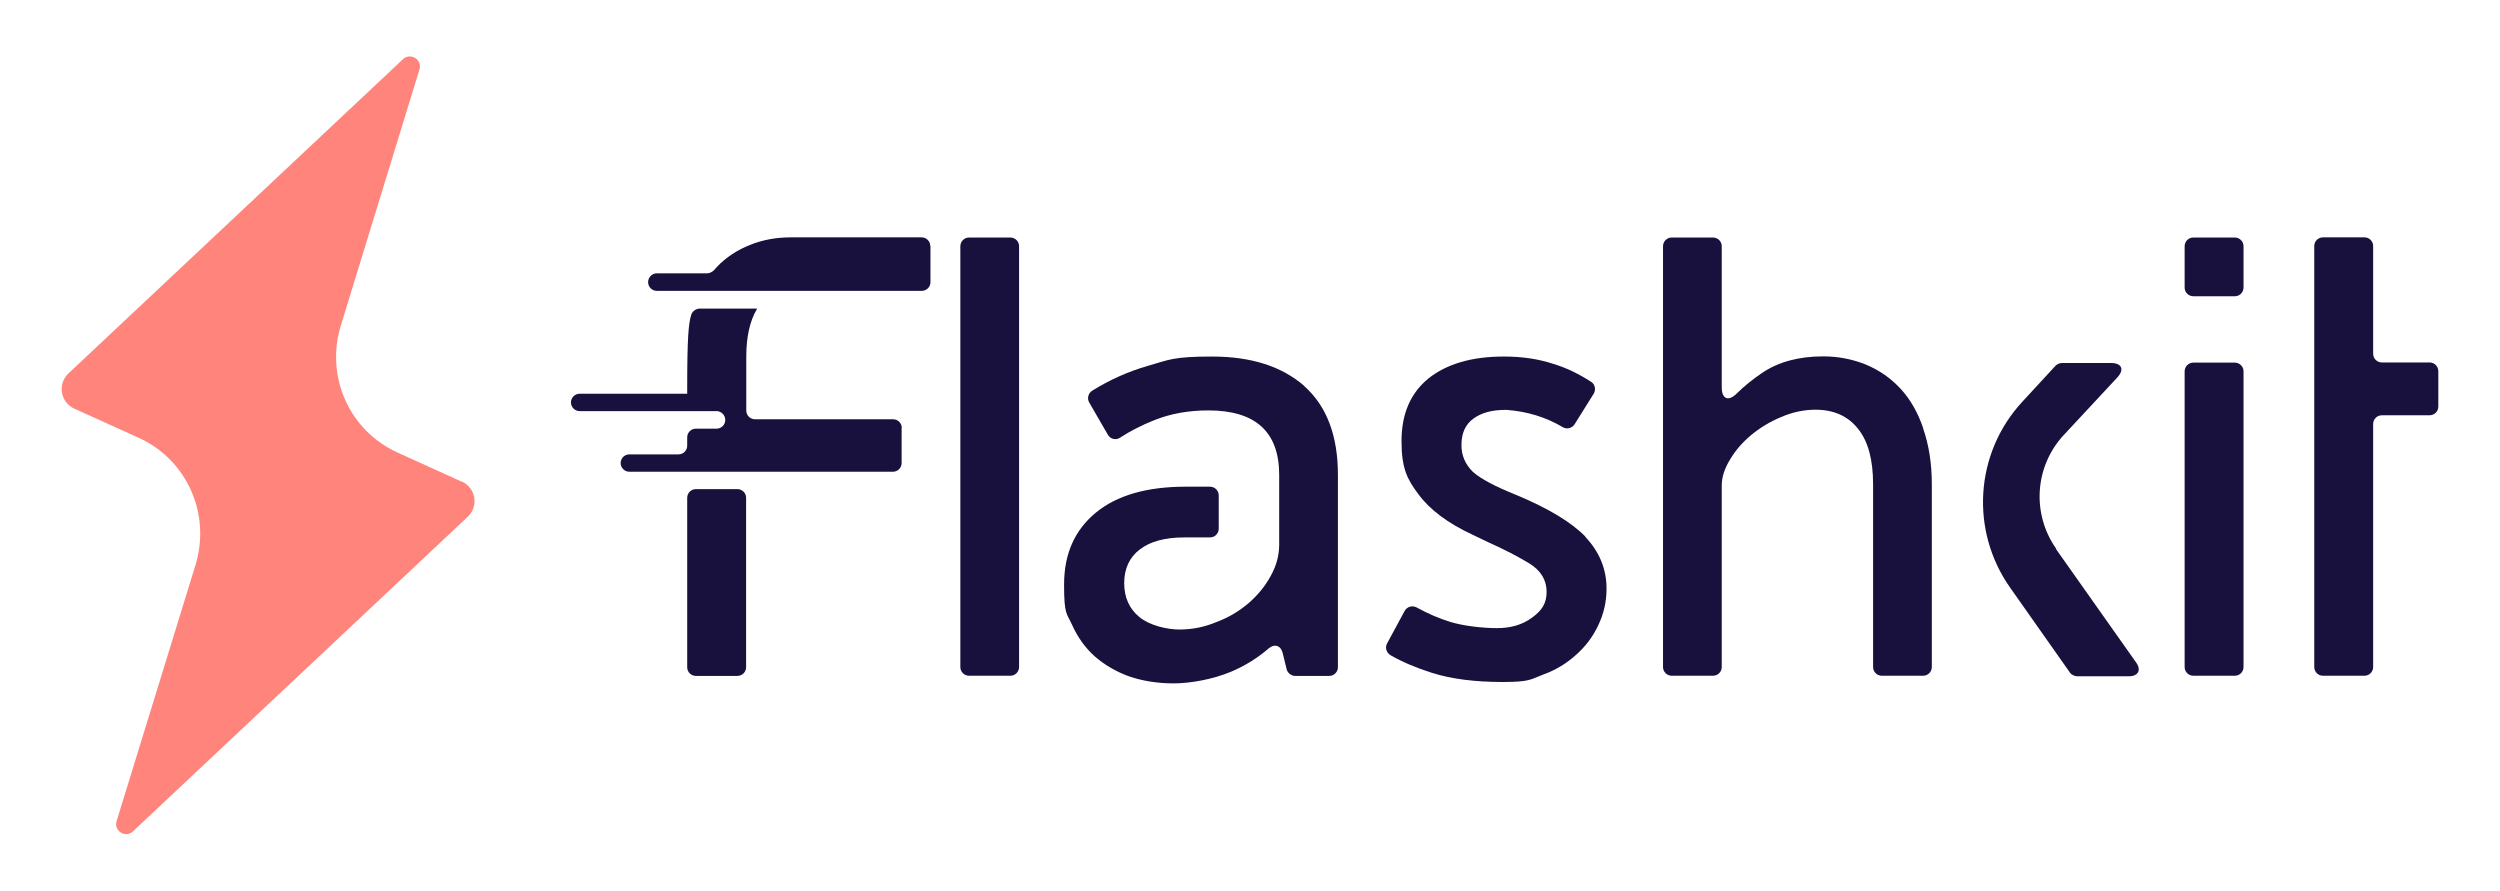
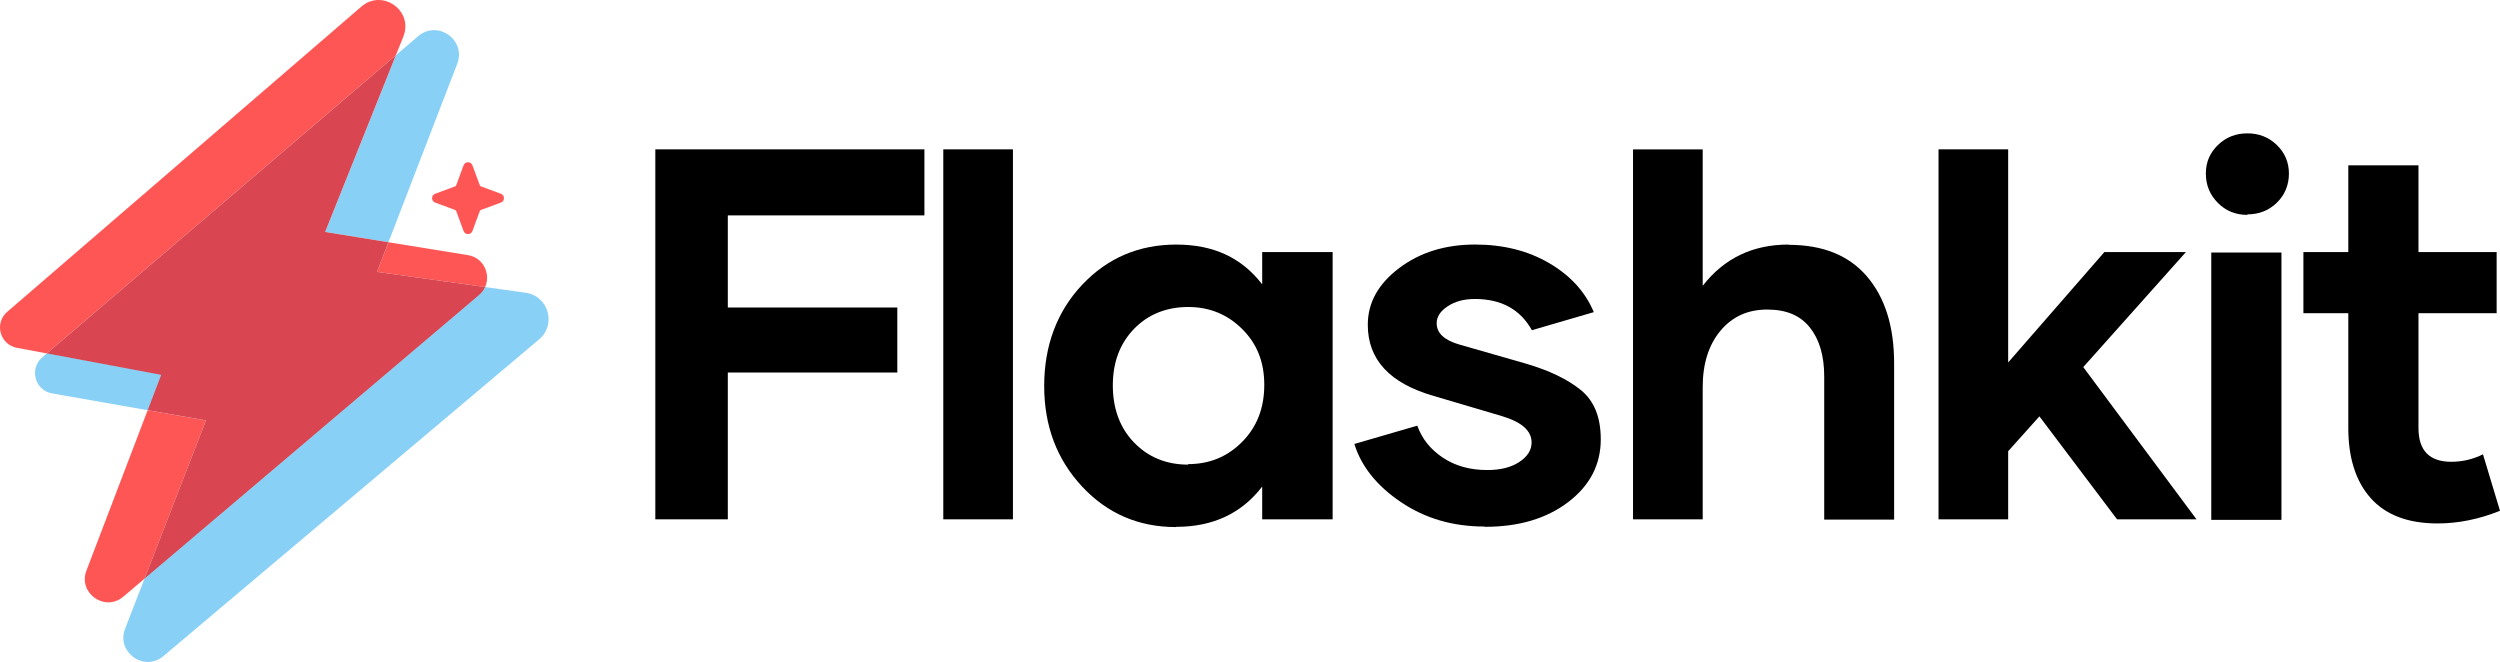
- <svg xmlns="http://www.w3.org/2000/svg" id="Layer_1" data-name="Layer 1" version="1.1" viewBox="0 0 1438.8 512.6">
+ <svg xmlns="http://www.w3.org/2000/svg" viewBox="0 0 1511.2 400.14">
  <defs>
    <style>
      .cls-1 {
-         fill: #ff847c;
-       }
- 
-       .cls-1, .cls-2 {
-         stroke-width: 0px;
+         isolation: isolate;
      }

      .cls-2 {
-         fill: #18103d;
+         fill: #d94652;
+       }
+ 
+       .cls-3 {
+         mix-blend-mode: multiply;
+       }
+ 
+       .cls-3, .cls-4 {
+         fill: #89d0f7;
+       }
+ 
+       .cls-5 {
+         fill: #fe5655;
      }
    </style>
  </defs>
-   <path class="cls-1" d="M265.7,277.2l-37-16.8c-27.7-12.6-41.6-43.8-32.5-73.2l45.2-147.2c1.8-5.7-5.2-10-9.5-5.9L39.4,214.9c-6.4,6-4.7,16.6,3.4,20.3l37.1,16.8c27.7,12.6,41.6,43.8,32.6,73.2l-45.4,147.4c-1.7,5.6,5.1,9.9,9.4,5.9l192.7-181.1c6.4-6,4.7-16.6-3.4-20.3Z" />
-   <path class="cls-2" d="M552.7,141.7v242.2c0,2.8,2.3,5,5,5h23.8c2.8,0,5-2.3,5-5v-242.2c0-2.8-2.3-5-5-5h-23.8c-2.8,0-5,2.3-5,5Z" />
-   <path class="cls-2" d="M750.6,222.1c-13-11.3-30.6-16.9-53-16.9s-24.6,1.8-37.1,5.4c-11.1,3.2-21.7,7.9-32,14.3-2.2,1.4-3,4.5-1.6,6.8l10.7,18.5c1.4,2.5,4.6,3.3,7,1.7,5.8-3.8,12.3-7.1,19.5-10,9.4-3.8,19.8-5.7,31.4-5.7,27.1,0,40.7,12.4,40.7,37.1v40c0,6.3-1.6,12.3-4.9,18.2-3.2,5.9-7.5,11.1-12.8,15.7-5.3,4.5-11.4,8.2-18.4,10.8-6.9,2.9-14,4.3-21.3,4.3s-17.3-2.4-23.1-7.2c-5.8-4.8-8.7-11.3-8.7-19.5s3-14.9,9-19.4c6-4.6,14.5-6.9,25.6-6.9h14.8c2.8,0,5-2.3,5-5v-19.2c0-2.8-2.3-5-5-5h-14.1c-22.3,0-39.6,5-51.7,15-12.1,10-18.2,23.7-18.2,41.3s1.5,16.4,4.7,23.4c3.1,6.9,7.4,13,13,18,5.5,4.8,12.1,8.7,19.8,11.5,7.7,2.6,16.2,4,25.6,4s22.6-2.3,33.2-6.8c7.8-3.3,14.9-7.7,21.3-13.2,3.4-3,7.1-1.9,8.2,2.5l2.3,9.4c.5,2.1,2.7,3.8,4.9,3.8h19.6c2.8,0,5-2.3,5-5v-110.7c0-22.6-6.5-39.7-19.5-51.2Z" />
-   <path class="cls-2" d="M912.5,308.9c-8.2-8.4-21.5-16.4-40-24.1-12-4.8-20.3-9.2-24.9-13.3-4.3-4.3-6.5-9.4-6.5-15.1v-.4c0-6.7,2.3-11.8,6.9-15.1,4.5-3.3,10.6-5,18.4-5s.5,0,.7,0c11.9.9,22.7,4.2,32.4,10,2.3,1.3,5.3.5,6.7-1.7l11-17.6c1.4-2.3.8-5.4-1.4-6.8-7.1-4.6-14.3-8.1-21.6-10.3-8.7-2.9-18.1-4.3-28.5-4.3h-.3c-18.3,0-32.7,4.2-43.3,12.6-10.3,8.4-15.5,20.4-15.5,36s3.2,22,9.7,30.6c6.5,8.9,16.9,16.7,31.3,23.4l9,4.3c9.1,4.1,17.1,8.2,23.8,12.3,6.5,4.1,9.7,9.5,9.7,16.2s-2.7,10.7-8.3,14.8c-5.5,4.1-12.2,6.1-20.2,6.1s-19.3-1.2-27-3.6c-6.3-1.9-12.7-4.7-19.3-8.3-2.5-1.3-5.5-.5-6.9,2l-10.1,18.7c-1.3,2.4-.4,5.4,2,6.8,6.8,3.9,14.8,7.3,24,10.2,11.2,3.5,24.7,5.2,40.5,5.2s16-1.5,23.4-4.3c7.2-2.6,13.4-6.4,18.7-11.2,5.5-4.8,9.9-10.6,13-17.3,3.1-6.5,4.7-13.5,4.7-20.9,0-11.3-4.1-21.3-12.3-29.9Z" />
-   <path class="cls-2" d="M1106.9,246.6c-3.1-9.2-7.5-16.8-13.1-22.9-5.7-6.1-12.3-10.7-20-13.9-7.7-3.1-15.9-4.7-24.5-4.7-13.9,0-25.6,3.1-35,9.4-5.6,3.8-10.6,7.8-14.9,12.1-4.7,4.6-8.5,3-8.5-3.6v-81.3c0-2.8-2.3-5-5-5h-23.8c-2.8,0-5,2.3-5,5v242.2c0,2.8,2.3,5,5,5h23.8c2.8,0,5-2.3,5-5v-104.5c0-4.8,1.6-9.7,4.7-14.8,3.1-5.3,7.2-10,12.2-14.2,5.1-4.2,10.8-7.7,17.3-10.4,6.5-2.8,13.1-4.2,19.8-4.2,10.4,0,18.5,3.6,24.3,10.8,5.9,7.2,8.8,17.9,8.8,32.1v105.2c0,2.8,2.3,5,5,5h23.8c2.8,0,5-2.3,5-5v-105.2c0-12-1.7-22.7-5-32.1Z" />
-   <path class="cls-2" d="M1183.3,315.7c-14.1-20.1-12.3-47.3,4.4-65.3l30.8-33.1c4.3-4.6,2.7-8.4-3.7-8.4h-28.1c-1.2,0-2.9.7-3.7,1.6l-19.1,20.7c-27.3,29.5-30.2,74-7.1,106.9l34.5,49c.8,1.2,2.7,2.1,4.1,2.1h29.9c5.3,0,7.2-3.6,4.1-7.9l-46.2-65.4Z" />
-   <path class="cls-2" d="M1257.3,213.7v170.2c0,2.8,2.3,5,5,5h23.9c2.8,0,5-2.3,5-5v-170.2c0-2.8-2.3-5-5-5h-23.9c-2.8,0-5,2.3-5,5ZM1257.3,141.7v23.8c0,2.8,2.3,5,5,5h23.9c2.8,0,5-2.3,5-5v-23.8c0-2.8-2.3-5-5-5h-23.9c-2.8,0-5,2.3-5,5Z" />
-   <path class="cls-2" d="M1403.3,213.7v20.3c0,2.8-2.3,5-5,5h-27.5c-2.8,0-5,2.3-5,5v139.9c0,2.8-2.3,5-5,5h-23.9c-2.8,0-5-2.3-5-5v-144.9h0v-30.3h0v-67.1c0-2.8,2.3-5,5-5h23.9c2.8,0,5,2.3,5,5v62c0,2.8,2.3,5,5,5h27.5c2.8,0,5,2.3,5,5Z" />
-   <rect class="cls-2" x="395.5" y="281.5" width="33.9" height="107.5" rx="5" ry="5" />
-   <path class="cls-2" d="M518.9,246.2v20.3c0,2.8-2.3,5-5,5h-151.7c-2.8,0-5-2.3-5-5h0c0-2.8,2.3-5,5-5h28.3c2.8,0,5-2.3,5-5v-4.8c0-2.8,2.3-5,5-5h11.9c2.8,0,5-2.3,5-5h0c0-2.8-2.3-5.1-5-5.1h-78.8c-2.8,0-5-2.3-5-5h0c0-2.8,2.3-5,5-5h61.9v-3.3c0-29.6.8-37,2.3-42.1.6-2,2.8-3.6,4.8-3.6h33.2c0,0-.1.2-.2.3-4.1,6.9-6.1,16.1-6.1,27.4v31c0,2.8,2.3,5,5,5h79.5c2.8,0,5,2.3,5,5Z" />
-   <path class="cls-2" d="M535.5,141.7v20.7c0,2.8-2.3,5-5,5h-74.5c-.1,0-.2,0-.4,0h-77.6c-2.8,0-5-2.3-5-5h0c0-2.8,2.3-5.1,5-5.1h29.1c1.3,0,3-.9,3.9-1.9s1.1-1.3,1.7-1.9c5.3-5.5,11.7-9.7,19.1-12.6,7.2-2.9,15-4.3,23.4-4.3h75.2c2.8,0,5,2.3,5,5Z" />
+   <g class="cls-1">
+     <g id="Layer_2" data-name="Layer 2">
+       <g id="Layer_1-2" data-name="Layer 1">
+         <g>
+           <g>
+             <path d="m439.95,130.2v55.68h102.46v39.3h-102.46v88.74h-43.82V90.28h162.66v39.92h-118.84Z" />
+             <path d="m570.2,90.28v223.64h42.1V90.28h-42.1Z" />
+             <path d="m710.89,318.6c-22.61,0-41.48-8.11-56.77-24.48-15.28-16.38-22.93-36.65-22.93-60.82s7.64-44.92,22.93-61.13c15.28-16.22,34.31-24.33,56.92-24.33s39.46,7.95,51.93,24.02v-19.49h42.58v161.57h-42.58v-19.81c-12.48,16.22-29.79,24.33-51.93,24.33l-.16.16Zm7.33-38.05c12.94,0,23.86-4.52,32.75-13.57,8.89-9.05,13.26-20.43,13.26-34.31s-4.37-24.8-13.26-33.69c-8.89-8.89-19.81-13.41-32.75-13.41s-24.17,4.37-32.75,13.26c-8.58,8.89-12.79,20.27-12.79,34.15s4.21,25.58,12.79,34.47c8.58,8.89,19.49,13.41,32.75,13.41v-.31Z" />
+             <path d="m897.28,318.28c-19.18,0-36.03-4.99-50.53-14.82-14.5-9.82-23.86-21.52-28.07-35.09l38.05-11.07c2.81,7.95,7.95,14.35,15.44,19.34,7.49,4.99,16.37,7.49,26.82,7.49,7.95,0,14.35-1.56,19.34-4.84,4.99-3.27,7.49-7.17,7.49-11.85,0-7.02-5.93-12.32-17.93-15.91l-41.17-12.17c-26.67-7.64-39.92-21.99-39.92-43.04,0-13.41,6.39-24.8,19.03-34.31,12.63-9.51,27.92-14.19,45.85-14.19,17,0,31.97,3.74,44.76,11.23,12.79,7.49,21.83,17.31,26.98,29.63l-37.43,10.92c-7.02-12.63-18.56-18.87-34.47-18.87-6.39,0-11.85,1.4-16.37,4.37-4.52,2.96-6.71,6.39-6.71,10.29,0,5.93,4.52,10.14,13.41,12.79l40.24,11.54c14.5,4.21,25.73,9.67,33.69,16.22,7.95,6.55,11.85,16.38,11.85,29.63,0,15.28-6.55,27.92-19.65,37.9-13.1,9.98-29.79,14.97-50.22,14.97l-.47-.15Z" />
+             <path d="m1128.59,167.16c-10.92-12.79-26.68-19.17-47.42-19.17v-.16c-21.67,0-38.98,8.27-51.92,24.95v-82.49h-42.12v223.64h42.12v-79.86c0-14.18,3.58-25.58,10.75-34.16,7.19-8.57,16.54-12.79,28.23-12.79s19.96,3.59,25.73,10.77c5.77,7.17,8.74,17.01,8.74,29.64v86.56h42.26v-94.51c0-22.16-5.46-39.62-16.37-52.41Z" />
+             <path d="m1259.28,221.91l62.08-69.56h-49.29l-58.17,66.75V90.28h-42.1v223.64h42.1v-41.18l18.88-21.06,46.93,62.23h48.03l-68.46-92.02Z" />
+             <path d="m1358.5,129.89c-7.02,0-12.94-2.34-17.78-7.17-4.83-4.84-7.33-10.76-7.33-17.78s2.5-12.63,7.33-17.31c4.83-4.68,10.76-7.02,17.78-7.02s12.94,2.34,17.78,7.02c4.83,4.68,7.33,10.45,7.33,17.31s-2.5,12.94-7.33,17.62c-4.83,4.68-10.76,7.02-17.78,7.02v.31Zm-21.83,22.77h42.42v161.57h-42.42v-161.57Z" />
+             <path d="m1511.2,308.77c-12.79,5.15-25.42,7.64-37.74,7.64-17.93,0-31.35-5.15-40.39-15.28-9.04-10.14-13.57-24.33-13.57-42.42v-69.4h-27.14v-36.96h27.14v-52.4h42.42v52.4h47.25v36.96h-47.25v69.4c0,13.57,6.55,20.43,19.81,20.43,6.86,0,13.26-1.56,19.18-4.52l10.29,34.15Z" />
+           </g>
+           <g>
+             <g>
+               <path class="cls-5" d="m293.24,173.51l-65.35-9.15,6.91-17.93,48.04,7.79c9.47,1.53,13.93,11.52,10.4,19.29Z" />
+               <path class="cls-5" d="m243.82,22.1l-4.52,11.29L28.32,213.64l-18.12-3.39c-10.29-1.92-13.78-14.91-5.85-21.75L218.45,3.99c12.73-10.97,31.61,2.52,25.37,18.11Z" />
+               <path class="cls-5" d="m124.48,254.15l-37.13,95.66-12.81,10.87c-11.12,9.43-27.49-2.15-22.29-15.78l37.01-96.93,35.22,6.18Z" />
+               <path class="cls-4" d="m276.38,38.59l-41.58,107.84-38.27-6.2,42.77-106.84,13.47-11.52c11.78-10.05,29.19,2.27,23.61,16.72Z" />
+               <path class="cls-2" d="m293.24,173.51c-.8,1.77-2.02,3.44-3.68,4.85l-202.21,171.44,37.13-95.66-35.22-6.18,8.15-21.35-69.09-12.97L239.3,33.39l-42.77,106.84,38.27,6.2-6.91,17.93,65.35,9.15Z" />
+               <path class="cls-3" d="m97.41,226.61l-8.15,21.35-57.91-10.17c-10.29-1.94-13.78-14.91-5.85-21.75l2.82-2.41,69.09,12.97Z" />
+               <path class="cls-3" d="m325.7,205.29l-226.91,191.3c-11.64,9.82-28.67-2.36-23.17-16.55l11.73-30.23,202.21-171.44c1.67-1.41,2.88-3.08,3.68-4.85l24.53,3.44c13.87,1.94,18.78,19.47,7.93,28.34Z" />
+             </g>
+             <path class="cls-5" d="m304.64,119.79c0,1.21-.74,2.25-1.87,2.67l-12.07,4.46c-.32.12-.54.35-.66.66l-4.47,12.08c-.41,1.13-1.46,1.86-2.67,1.86s-2.25-.73-2.67-1.86l-4.46-12.08c-.12-.31-.37-.54-.66-.66l-12.07-4.46c-1.14-.42-1.87-1.46-1.87-2.67s.73-2.25,1.87-2.67l12.07-4.46c.32-.12.54-.37.66-.66l4.46-12.07c.42-1.14,1.47-1.87,2.67-1.87s2.26.73,2.67,1.87l4.47,12.07c.12.3.34.54.66.66l12.07,4.46c1.13.42,1.87,1.46,1.87,2.67Z" />
+           </g>
+         </g>
+       </g>
+     </g>
+   </g>
</svg>
